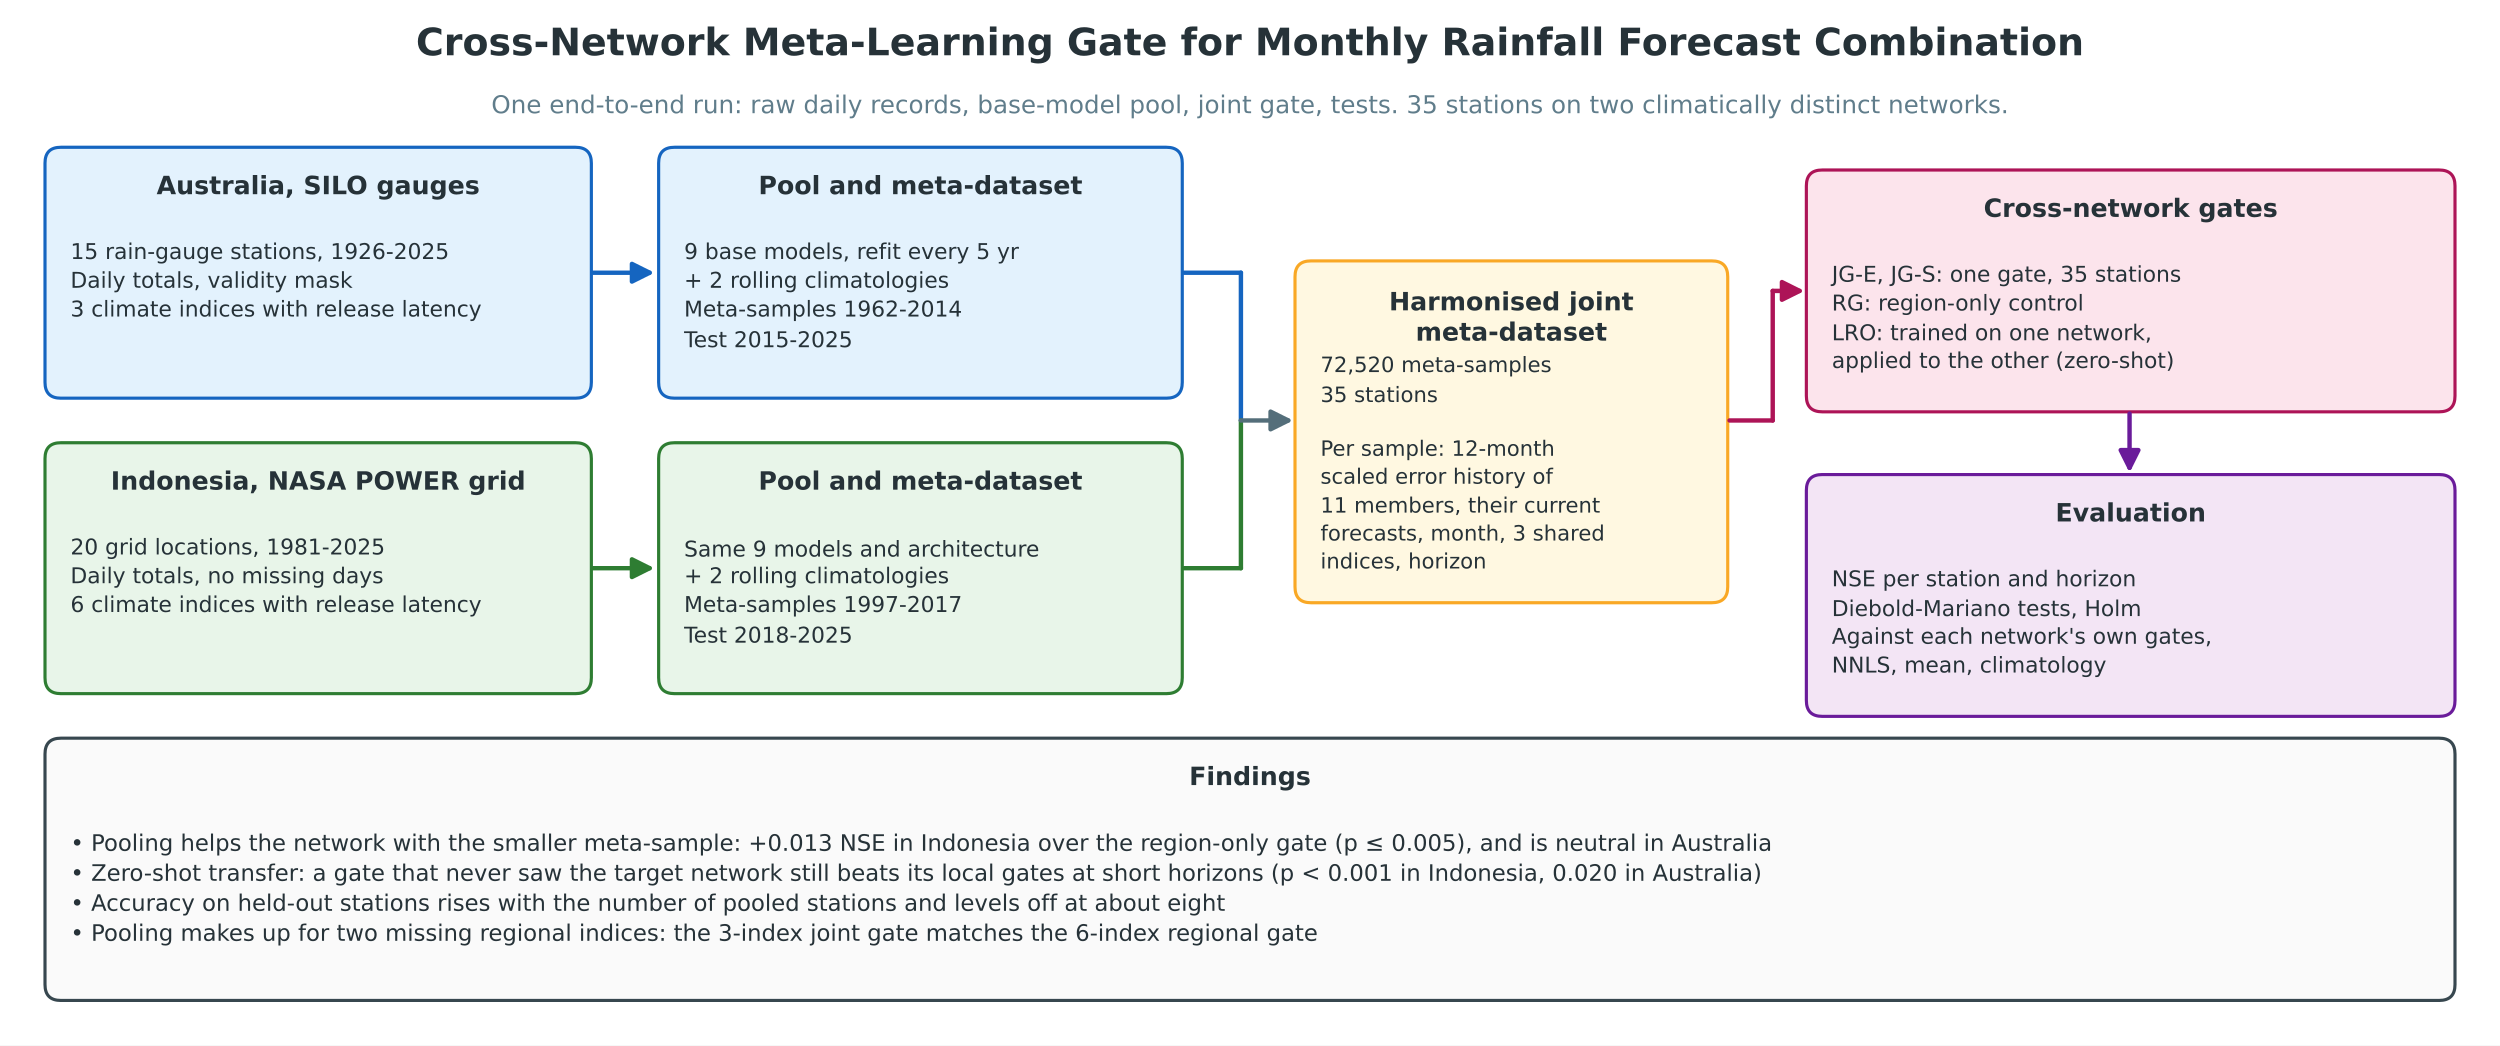
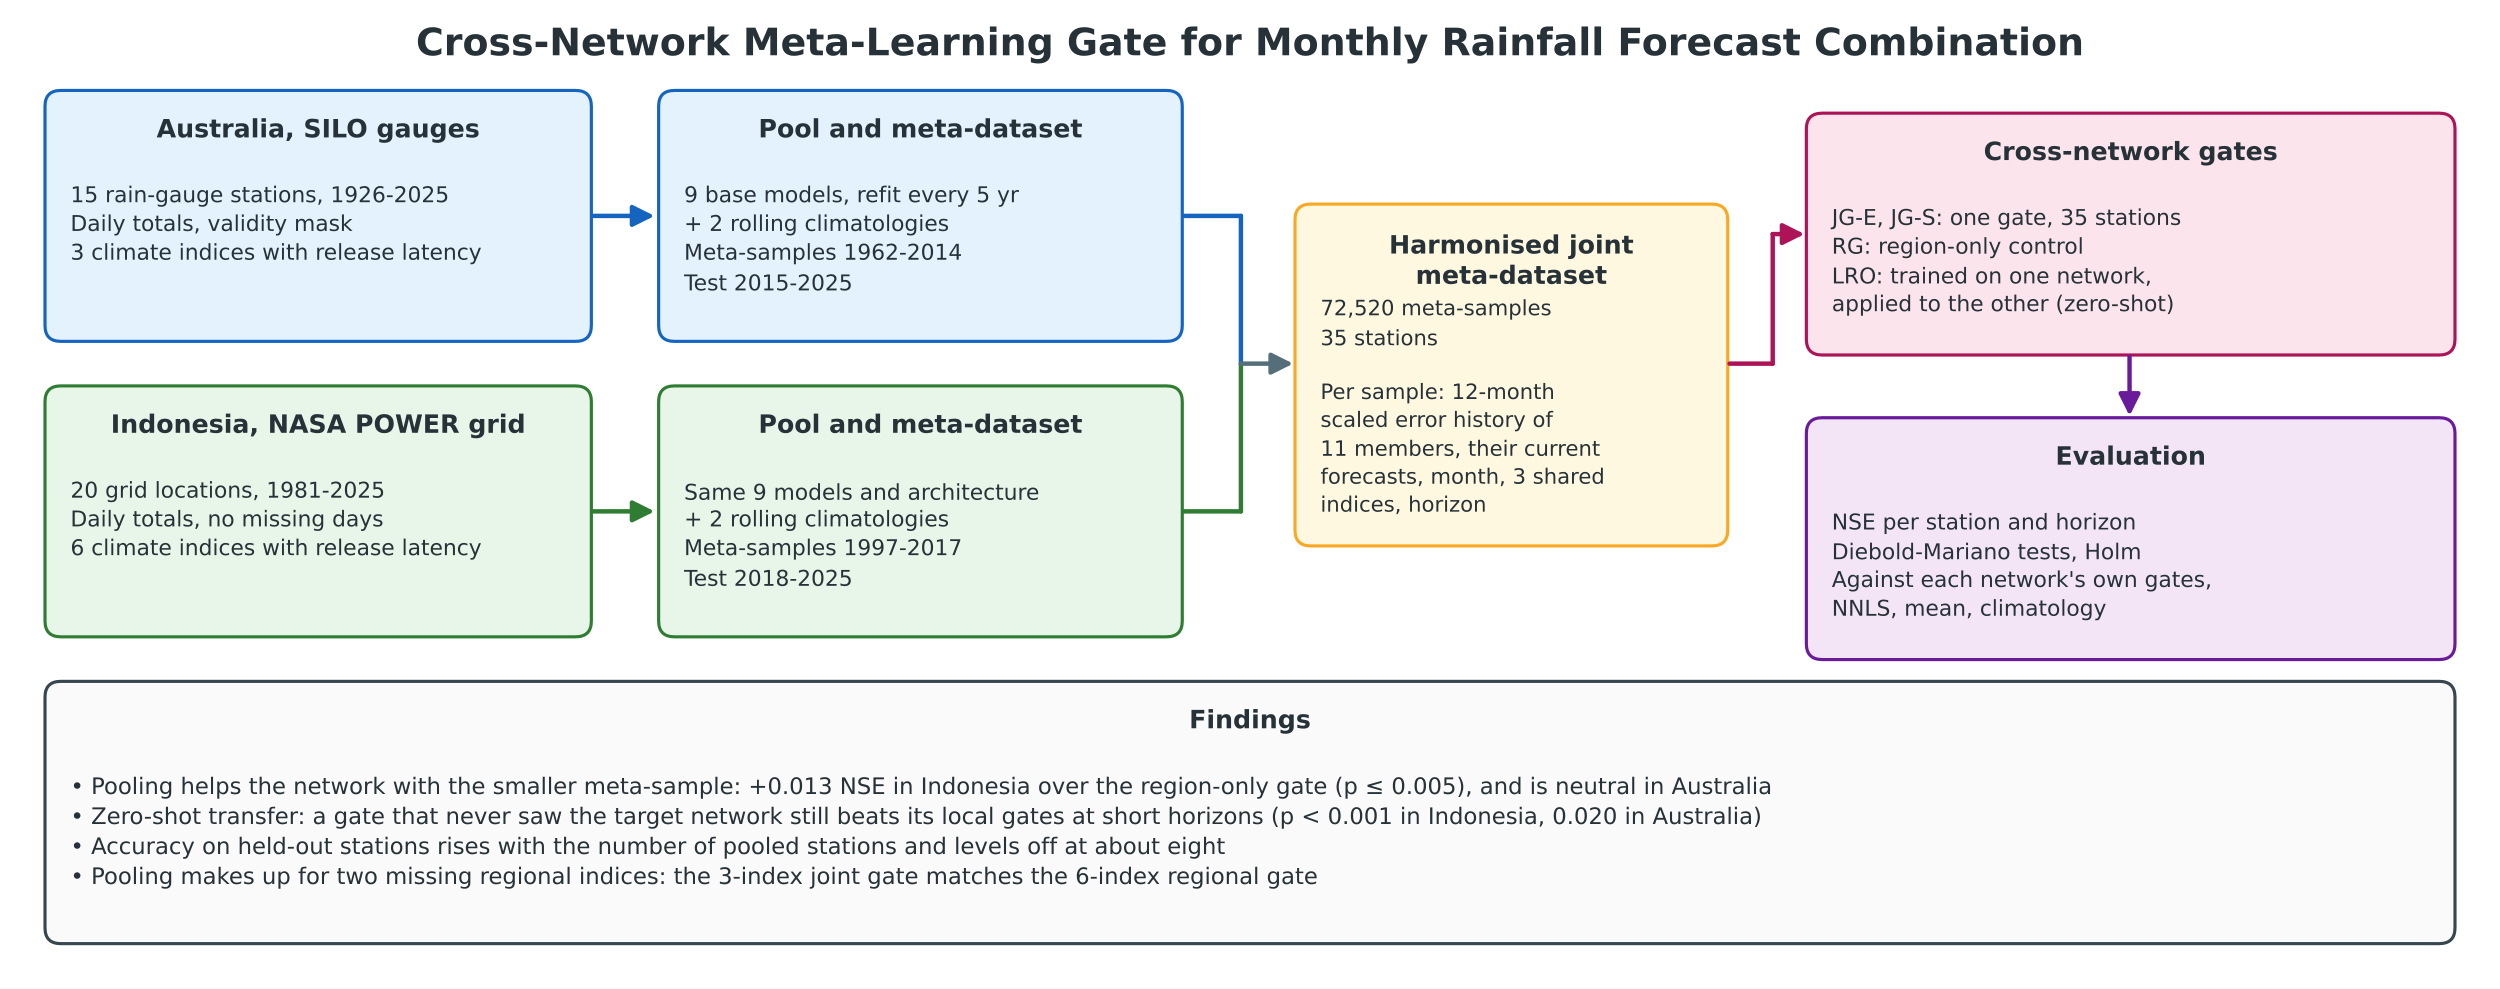
- <svg xmlns="http://www.w3.org/2000/svg" width="792pt" height="331.2pt" viewBox="0 0 792 331.2" version="1.1">
+ <svg xmlns="http://www.w3.org/2000/svg" width="792pt" height="313.2pt" viewBox="0 0 792 313.2" version="1.1">
  <defs>
    <style type="text/css">*{stroke-linejoin: round; stroke-linecap: butt}</style>
  </defs>
  <g id="figure_1">
    <g id="patch_1">
-       <path d="M 0 331.2  L 792 331.2  L 792 0  L 0 0  z " style="fill: #ffffff" />
+       <path d="M 0 313.2  L 792 313.2  L 792 0  L 0 0  z " style="fill: #ffffff" />
    </g>
    <g id="axes_1">
      <g id="patch_2">
-         <path d="M 19.296 126.144  L 182.304 126.144  Q 187.344 126.144 187.344 121.104  L 187.344 51.696  Q 187.344 46.656 182.304 46.656  L 19.296 46.656  Q 14.256 46.656 14.256 51.696  L 14.256 121.104  Q 14.256 126.144 19.296 126.144  z " clip-path="url(#pc59c029836)" style="fill: #e3f2fd; stroke: #1565c0; stroke-linejoin: miter" />
+         <path d="M 19.296 108.144  L 182.304 108.144  Q 187.344 108.144 187.344 103.104  L 187.344 33.696  Q 187.344 28.656 182.304 28.656  L 19.296 28.656  Q 14.256 28.656 14.256 33.696  L 14.256 103.104  Q 14.256 108.144 19.296 108.144  z " clip-path="url(#pdf85db0cff)" style="fill: #e3f2fd; stroke: #1565c0; stroke-linejoin: miter" />
      </g>
      <g id="patch_3">
-         <path d="M 213.696 126.144  L 369.504 126.144  Q 374.544 126.144 374.544 121.104  L 374.544 51.696  Q 374.544 46.656 369.504 46.656  L 213.696 46.656  Q 208.656 46.656 208.656 51.696  L 208.656 121.104  Q 208.656 126.144 213.696 126.144  z " clip-path="url(#pc59c029836)" style="fill: #e3f2fd; stroke: #1565c0; stroke-linejoin: miter" />
+         <path d="M 213.696 108.144  L 369.504 108.144  Q 374.544 108.144 374.544 103.104  L 374.544 33.696  Q 374.544 28.656 369.504 28.656  L 213.696 28.656  Q 208.656 28.656 208.656 33.696  L 208.656 103.104  Q 208.656 108.144 213.696 108.144  z " clip-path="url(#pdf85db0cff)" style="fill: #e3f2fd; stroke: #1565c0; stroke-linejoin: miter" />
      </g>
      <g id="patch_4">
-         <path d="M 19.296 219.744  L 182.304 219.744  Q 187.344 219.744 187.344 214.704  L 187.344 145.296  Q 187.344 140.256 182.304 140.256  L 19.296 140.256  Q 14.256 140.256 14.256 145.296  L 14.256 214.704  Q 14.256 219.744 19.296 219.744  z " clip-path="url(#pc59c029836)" style="fill: #e8f5e9; stroke: #2e7d32; stroke-linejoin: miter" />
+         <path d="M 19.296 201.744  L 182.304 201.744  Q 187.344 201.744 187.344 196.704  L 187.344 127.296  Q 187.344 122.256 182.304 122.256  L 19.296 122.256  Q 14.256 122.256 14.256 127.296  L 14.256 196.704  Q 14.256 201.744 19.296 201.744  z " clip-path="url(#pdf85db0cff)" style="fill: #e8f5e9; stroke: #2e7d32; stroke-linejoin: miter" />
      </g>
      <g id="patch_5">
-         <path d="M 213.696 219.744  L 369.504 219.744  Q 374.544 219.744 374.544 214.704  L 374.544 145.296  Q 374.544 140.256 369.504 140.256  L 213.696 140.256  Q 208.656 140.256 208.656 145.296  L 208.656 214.704  Q 208.656 219.744 213.696 219.744  z " clip-path="url(#pc59c029836)" style="fill: #e8f5e9; stroke: #2e7d32; stroke-linejoin: miter" />
+         <path d="M 213.696 201.744  L 369.504 201.744  Q 374.544 201.744 374.544 196.704  L 374.544 127.296  Q 374.544 122.256 369.504 122.256  L 213.696 122.256  Q 208.656 122.256 208.656 127.296  L 208.656 196.704  Q 208.656 201.744 213.696 201.744  z " clip-path="url(#pdf85db0cff)" style="fill: #e8f5e9; stroke: #2e7d32; stroke-linejoin: miter" />
      </g>
      <g id="patch_6">
-         <path d="M 187.92 86.4  Q 197.64 86.4 205.795 86.4  " clip-path="url(#pc59c029836)" style="fill: none; stroke: #1565c0; stroke-width: 1.4; stroke-linecap: round" />
-         <path d="M 200.195 83.6  L 205.795 86.4  L 200.195 89.2  z " clip-path="url(#pc59c029836)" style="fill: #1565c0; stroke: #1565c0; stroke-width: 1.4; stroke-linecap: round" />
+         <path d="M 187.92 68.4  Q 197.64 68.4 205.795 68.4  " clip-path="url(#pdf85db0cff)" style="fill: none; stroke: #1565c0; stroke-width: 1.4; stroke-linecap: round" />
+         <path d="M 200.195 65.6  L 205.795 68.4  L 200.195 71.2  z " clip-path="url(#pdf85db0cff)" style="fill: #1565c0; stroke: #1565c0; stroke-width: 1.4; stroke-linecap: round" />
      </g>
      <g id="patch_7">
-         <path d="M 187.92 180  Q 197.64 180 205.795 180  " clip-path="url(#pc59c029836)" style="fill: none; stroke: #2e7d32; stroke-width: 1.4; stroke-linecap: round" />
-         <path d="M 200.195 177.2  L 205.795 180  L 200.195 182.8  z " clip-path="url(#pc59c029836)" style="fill: #2e7d32; stroke: #2e7d32; stroke-width: 1.4; stroke-linecap: round" />
+         <path d="M 187.92 162  Q 197.64 162 205.795 162  " clip-path="url(#pdf85db0cff)" style="fill: none; stroke: #2e7d32; stroke-width: 1.4; stroke-linecap: round" />
+         <path d="M 200.195 159.2  L 205.795 162  L 200.195 164.8  z " clip-path="url(#pdf85db0cff)" style="fill: #2e7d32; stroke: #2e7d32; stroke-width: 1.4; stroke-linecap: round" />
      </g>
      <g id="line2d_1">
-         <path d="M 375.12 86.4  L 393.12 86.4  " clip-path="url(#pc59c029836)" style="fill: none; stroke: #1565c0; stroke-width: 1.4; stroke-linecap: round" />
+         <path d="M 375.12 68.4  L 393.12 68.4  " clip-path="url(#pdf85db0cff)" style="fill: none; stroke: #1565c0; stroke-width: 1.4; stroke-linecap: round" />
      </g>
      <g id="line2d_2">
-         <path d="M 375.12 180  L 393.12 180  " clip-path="url(#pc59c029836)" style="fill: none; stroke: #2e7d32; stroke-width: 1.4; stroke-linecap: round" />
+         <path d="M 375.12 162  L 393.12 162  " clip-path="url(#pdf85db0cff)" style="fill: none; stroke: #2e7d32; stroke-width: 1.4; stroke-linecap: round" />
      </g>
      <g id="line2d_3">
-         <path d="M 393.12 86.4  L 393.12 133.2  " clip-path="url(#pc59c029836)" style="fill: none; stroke: #1565c0; stroke-width: 1.4; stroke-linecap: round" />
+         <path d="M 393.12 68.4  L 393.12 115.2  " clip-path="url(#pdf85db0cff)" style="fill: none; stroke: #1565c0; stroke-width: 1.4; stroke-linecap: round" />
      </g>
      <g id="line2d_4">
-         <path d="M 393.12 133.2  L 393.12 180  " clip-path="url(#pc59c029836)" style="fill: none; stroke: #2e7d32; stroke-width: 1.4; stroke-linecap: round" />
+         <path d="M 393.12 115.2  L 393.12 162  " clip-path="url(#pdf85db0cff)" style="fill: none; stroke: #2e7d32; stroke-width: 1.4; stroke-linecap: round" />
      </g>
      <g id="patch_8">
-         <path d="M 393.12 133.2  Q 401.4 133.2 408.115 133.2  " clip-path="url(#pc59c029836)" style="fill: none; stroke: #546e7a; stroke-width: 1.4; stroke-linecap: round" />
-         <path d="M 402.515 130.4  L 408.115 133.2  L 402.515 136  z " clip-path="url(#pc59c029836)" style="fill: #546e7a; stroke: #546e7a; stroke-width: 1.4; stroke-linecap: round" />
+         <path d="M 393.12 115.2  Q 401.4 115.2 408.115 115.2  " clip-path="url(#pdf85db0cff)" style="fill: none; stroke: #546e7a; stroke-width: 1.4; stroke-linecap: round" />
+         <path d="M 402.515 112.4  L 408.115 115.2  L 402.515 118  z " clip-path="url(#pdf85db0cff)" style="fill: #546e7a; stroke: #546e7a; stroke-width: 1.4; stroke-linecap: round" />
      </g>
      <g id="patch_9">
-         <path d="M 415.296 190.944  L 542.304 190.944  Q 547.344 190.944 547.344 185.904  L 547.344 87.696  Q 547.344 82.656 542.304 82.656  L 415.296 82.656  Q 410.256 82.656 410.256 87.696  L 410.256 185.904  Q 410.256 190.944 415.296 190.944  z " clip-path="url(#pc59c029836)" style="fill: #fff8e1; stroke: #f9a825; stroke-linejoin: miter" />
+         <path d="M 415.296 172.944  L 542.304 172.944  Q 547.344 172.944 547.344 167.904  L 547.344 69.696  Q 547.344 64.656 542.304 64.656  L 415.296 64.656  Q 410.256 64.656 410.256 69.696  L 410.256 167.904  Q 410.256 172.944 415.296 172.944  z " clip-path="url(#pdf85db0cff)" style="fill: #fff8e1; stroke: #f9a825; stroke-linejoin: miter" />
      </g>
      <g id="line2d_5">
-         <path d="M 547.92 133.2  L 561.6 133.2  " clip-path="url(#pc59c029836)" style="fill: none; stroke: #ad1457; stroke-width: 1.4; stroke-linecap: round" />
+         <path d="M 547.92 115.2  L 561.6 115.2  " clip-path="url(#pdf85db0cff)" style="fill: none; stroke: #ad1457; stroke-width: 1.4; stroke-linecap: round" />
      </g>
      <g id="line2d_6">
-         <path d="M 561.6 133.2  L 561.6 92.16  " clip-path="url(#pc59c029836)" style="fill: none; stroke: #ad1457; stroke-width: 1.4; stroke-linecap: round" />
+         <path d="M 561.6 115.2  L 561.6 74.16  " clip-path="url(#pdf85db0cff)" style="fill: none; stroke: #ad1457; stroke-width: 1.4; stroke-linecap: round" />
      </g>
      <g id="patch_10">
-         <path d="M 561.6 92.16  Q 566.64 92.16 570.115 92.16  " clip-path="url(#pc59c029836)" style="fill: none; stroke: #ad1457; stroke-width: 1.4; stroke-linecap: round" />
-         <path d="M 564.515 89.36  L 570.115 92.16  L 564.515 94.96  z " clip-path="url(#pc59c029836)" style="fill: #ad1457; stroke: #ad1457; stroke-width: 1.4; stroke-linecap: round" />
+         <path d="M 561.6 74.16  Q 566.64 74.16 570.115 74.16  " clip-path="url(#pdf85db0cff)" style="fill: none; stroke: #ad1457; stroke-width: 1.4; stroke-linecap: round" />
+         <path d="M 564.515 71.36  L 570.115 74.16  L 564.515 76.96  z " clip-path="url(#pdf85db0cff)" style="fill: #ad1457; stroke: #ad1457; stroke-width: 1.4; stroke-linecap: round" />
      </g>
      <g id="patch_11">
-         <path d="M 577.296 130.464  L 772.704 130.464  Q 777.744 130.464 777.744 125.424  L 777.744 58.896  Q 777.744 53.856 772.704 53.856  L 577.296 53.856  Q 572.256 53.856 572.256 58.896  L 572.256 125.424  Q 572.256 130.464 577.296 130.464  z " clip-path="url(#pc59c029836)" style="fill: #fce4ec; stroke: #ad1457; stroke-linejoin: miter" />
+         <path d="M 577.296 112.464  L 772.704 112.464  Q 777.744 112.464 777.744 107.424  L 777.744 40.896  Q 777.744 35.856 772.704 35.856  L 577.296 35.856  Q 572.256 35.856 572.256 40.896  L 572.256 107.424  Q 572.256 112.464 577.296 112.464  z " clip-path="url(#pdf85db0cff)" style="fill: #fce4ec; stroke: #ad1457; stroke-linejoin: miter" />
      </g>
      <g id="patch_12">
-         <path d="M 674.64 131.04  Q 674.64 140.4 674.64 148.195  " clip-path="url(#pc59c029836)" style="fill: none; stroke: #6a1b9a; stroke-width: 1.4; stroke-linecap: round" />
-         <path d="M 677.44 142.595  L 674.64 148.195  L 671.84 142.595  z " clip-path="url(#pc59c029836)" style="fill: #6a1b9a; stroke: #6a1b9a; stroke-width: 1.4; stroke-linecap: round" />
+         <path d="M 674.64 113.04  Q 674.64 122.4 674.64 130.195  " clip-path="url(#pdf85db0cff)" style="fill: none; stroke: #6a1b9a; stroke-width: 1.4; stroke-linecap: round" />
+         <path d="M 677.44 124.595  L 674.64 130.195  L 671.84 124.595  z " clip-path="url(#pdf85db0cff)" style="fill: #6a1b9a; stroke: #6a1b9a; stroke-width: 1.4; stroke-linecap: round" />
      </g>
      <g id="patch_13">
-         <path d="M 577.296 226.944  L 772.704 226.944  Q 777.744 226.944 777.744 221.904  L 777.744 155.376  Q 777.744 150.336 772.704 150.336  L 577.296 150.336  Q 572.256 150.336 572.256 155.376  L 572.256 221.904  Q 572.256 226.944 577.296 226.944  z " clip-path="url(#pc59c029836)" style="fill: #f3e5f5; stroke: #6a1b9a; stroke-linejoin: miter" />
+         <path d="M 577.296 208.944  L 772.704 208.944  Q 777.744 208.944 777.744 203.904  L 777.744 137.376  Q 777.744 132.336 772.704 132.336  L 577.296 132.336  Q 572.256 132.336 572.256 137.376  L 572.256 203.904  Q 572.256 208.944 577.296 208.944  z " clip-path="url(#pdf85db0cff)" style="fill: #f3e5f5; stroke: #6a1b9a; stroke-linejoin: miter" />
      </g>
      <g id="patch_14">
-         <path d="M 19.296 316.944  L 772.704 316.944  Q 777.744 316.944 777.744 311.904  L 777.744 238.896  Q 777.744 233.856 772.704 233.856  L 19.296 233.856  Q 14.256 233.856 14.256 238.896  L 14.256 311.904  Q 14.256 316.944 19.296 316.944  z " clip-path="url(#pc59c029836)" style="fill: #fafafa; stroke: #37474f; stroke-linejoin: miter" />
+         <path d="M 19.296 298.944  L 772.704 298.944  Q 777.744 298.944 777.744 293.904  L 777.744 220.896  Q 777.744 215.856 772.704 215.856  L 19.296 215.856  Q 14.256 215.856 14.256 220.896  L 14.256 293.904  Q 14.256 298.944 19.296 298.944  z " clip-path="url(#pdf85db0cff)" style="fill: #fafafa; stroke: #37474f; stroke-linejoin: miter" />
      </g>
      <g id="text_1">
        <text style="font-weight: 700; font-size: 12px; font-family: 'DejaVu Sans'; text-anchor: middle; fill: #263238" x="396" y="17.518" transform="rotate(-0 396 17.51766)">Cross-Network Meta-Learning Gate for Monthly Rainfall Forecast Combination</text>
      </g>
      <g id="text_2">
-         <text style="font-size: 7.8px; font-family: 'DejaVu Sans'; text-anchor: middle; fill: #607d8b" x="396" y="35.866" transform="rotate(-0 396 35.86648)">One end-to-end run: raw daily records, base-model pool, joint gate, tests. 35 stations on two climatically distinct networks.</text>
+         <text style="font-weight: 700; font-size: 8px; font-family: 'DejaVu Sans'; text-anchor: middle; fill: #263238" x="100.8" y="43.519" transform="rotate(-0 100.8 43.51875)">Australia, SILO gauges</text>
      </g>
      <g id="text_3">
-         <text style="font-weight: 700; font-size: 8px; font-family: 'DejaVu Sans'; text-anchor: middle; fill: #263238" x="100.8" y="61.519" transform="rotate(-0 100.8 61.51875)">Australia, SILO gauges</text>
+         <text style="font-size: 6.9px; font-family: 'DejaVu Sans'; fill: #263238" transform="translate(22.32 64.05797)">15 rain-gauge stations, 1926-2025</text>
+         <text style="font-size: 6.9px; font-family: 'DejaVu Sans'; fill: #263238" transform="translate(22.32 73.16597)">Daily totals, validity mask</text>
+         <text style="font-size: 6.9px; font-family: 'DejaVu Sans'; fill: #263238" transform="translate(22.32 82.27397)">3 climate indices with release latency</text>
      </g>
      <g id="text_4">
-         <text style="font-size: 6.9px; font-family: 'DejaVu Sans'; fill: #263238" transform="translate(22.32 82.05797)">15 rain-gauge stations, 1926-2025</text>
-         <text style="font-size: 6.9px; font-family: 'DejaVu Sans'; fill: #263238" transform="translate(22.32 91.16597)">Daily totals, validity mask</text>
-         <text style="font-size: 6.9px; font-family: 'DejaVu Sans'; fill: #263238" transform="translate(22.32 100.274)">3 climate indices with release latency</text>
+         <text style="font-weight: 700; font-size: 8px; font-family: 'DejaVu Sans'; text-anchor: middle; fill: #263238" x="291.6" y="43.519" transform="rotate(-0 291.6 43.51875)">Pool and meta-dataset</text>
      </g>
      <g id="text_5">
-         <text style="font-weight: 700; font-size: 8px; font-family: 'DejaVu Sans'; text-anchor: middle; fill: #263238" x="291.6" y="61.519" transform="rotate(-0 291.6 61.51875)">Pool and meta-dataset</text>
+         <text style="font-size: 6.9px; font-family: 'DejaVu Sans'; fill: #263238" transform="translate(216.72 64.05797)">9 base models, refit every 5 yr</text>
+         <text style="font-size: 6.9px; font-family: 'DejaVu Sans'; fill: #263238" transform="translate(216.72 73.16597)">+ 2 rolling climatologies</text>
+         <text style="font-size: 6.9px; font-family: 'DejaVu Sans'; fill: #263238" transform="translate(216.72 82.27397)">Meta-samples 1962-2014</text>
+         <text style="font-size: 6.9px; font-family: 'DejaVu Sans'; fill: #263238" transform="translate(216.72 91.98949)">Test 2015-2025</text>
      </g>
      <g id="text_6">
-         <text style="font-size: 6.9px; font-family: 'DejaVu Sans'; fill: #263238" transform="translate(216.72 82.05797)">9 base models, refit every 5 yr</text>
-         <text style="font-size: 6.9px; font-family: 'DejaVu Sans'; fill: #263238" transform="translate(216.72 91.16597)">+ 2 rolling climatologies</text>
-         <text style="font-size: 6.9px; font-family: 'DejaVu Sans'; fill: #263238" transform="translate(216.72 100.274)">Meta-samples 1962-2014</text>
-         <text style="font-size: 6.9px; font-family: 'DejaVu Sans'; fill: #263238" transform="translate(216.72 109.9895)">Test 2015-2025</text>
+         <text style="font-weight: 700; font-size: 8px; font-family: 'DejaVu Sans'; text-anchor: middle; fill: #263238" x="100.8" y="137.119" transform="rotate(-0 100.8 137.1188)">Indonesia, NASA POWER grid</text>
      </g>
      <g id="text_7">
-         <text style="font-weight: 700; font-size: 8px; font-family: 'DejaVu Sans'; text-anchor: middle; fill: #263238" x="100.8" y="155.119" transform="rotate(-0 100.8 155.1188)">Indonesia, NASA POWER grid</text>
+         <text style="font-size: 6.9px; font-family: 'DejaVu Sans'; fill: #263238" transform="translate(22.32 157.658)">20 grid locations, 1981-2025</text>
+         <text style="font-size: 6.9px; font-family: 'DejaVu Sans'; fill: #263238" transform="translate(22.32 166.766)">Daily totals, no missing days</text>
+         <text style="font-size: 6.9px; font-family: 'DejaVu Sans'; fill: #263238" transform="translate(22.32 175.874)">6 climate indices with release latency</text>
      </g>
      <g id="text_8">
-         <text style="font-size: 6.9px; font-family: 'DejaVu Sans'; fill: #263238" transform="translate(22.32 175.658)">20 grid locations, 1981-2025</text>
-         <text style="font-size: 6.9px; font-family: 'DejaVu Sans'; fill: #263238" transform="translate(22.32 184.766)">Daily totals, no missing days</text>
-         <text style="font-size: 6.9px; font-family: 'DejaVu Sans'; fill: #263238" transform="translate(22.32 193.874)">6 climate indices with release latency</text>
+         <text style="font-weight: 700; font-size: 8px; font-family: 'DejaVu Sans'; text-anchor: middle; fill: #263238" x="291.6" y="137.119" transform="rotate(-0 291.6 137.1188)">Pool and meta-dataset</text>
      </g>
      <g id="text_9">
-         <text style="font-weight: 700; font-size: 8px; font-family: 'DejaVu Sans'; text-anchor: middle; fill: #263238" x="291.6" y="155.119" transform="rotate(-0 291.6 155.1188)">Pool and meta-dataset</text>
+         <text style="font-size: 6.9px; font-family: 'DejaVu Sans'; fill: #263238" transform="translate(216.72 158.3264)">Same 9 models and architecture</text>
+         <text style="font-size: 6.9px; font-family: 'DejaVu Sans'; fill: #263238" transform="translate(216.72 166.766)">+ 2 rolling climatologies</text>
+         <text style="font-size: 6.9px; font-family: 'DejaVu Sans'; fill: #263238" transform="translate(216.72 175.874)">Meta-samples 1997-2017</text>
+         <text style="font-size: 6.9px; font-family: 'DejaVu Sans'; fill: #263238" transform="translate(216.72 185.5895)">Test 2018-2025</text>
      </g>
      <g id="text_10">
-         <text style="font-size: 6.9px; font-family: 'DejaVu Sans'; fill: #263238" transform="translate(216.72 176.3264)">Same 9 models and architecture</text>
-         <text style="font-size: 6.9px; font-family: 'DejaVu Sans'; fill: #263238" transform="translate(216.72 184.766)">+ 2 rolling climatologies</text>
-         <text style="font-size: 6.9px; font-family: 'DejaVu Sans'; fill: #263238" transform="translate(216.72 193.874)">Meta-samples 1997-2017</text>
-         <text style="font-size: 6.9px; font-family: 'DejaVu Sans'; fill: #263238" transform="translate(216.72 203.5895)">Test 2018-2025</text>
+         <text style="font-weight: 700; font-size: 8px; font-family: 'DejaVu Sans'; fill: #263238" transform="translate(440.0462 80.31953)">Harmonised joint</text>
+         <text style="font-weight: 700; font-size: 8px; font-family: 'DejaVu Sans'; fill: #263238" transform="translate(448.4681 89.92172)">meta-dataset</text>
      </g>
      <g id="text_11">
-         <text style="font-weight: 700; font-size: 8px; font-family: 'DejaVu Sans'; fill: #263238" transform="translate(440.0462 98.31953)">Harmonised joint</text>
-         <text style="font-weight: 700; font-size: 8px; font-family: 'DejaVu Sans'; fill: #263238" transform="translate(448.4681 107.9217)">meta-dataset</text>
+         <text style="font-size: 6.7px; font-family: 'DejaVu Sans'; fill: #263238" transform="translate(418.32 99.87078)">72,520 meta-samples</text>
+         <text style="font-size: 6.7px; font-family: 'DejaVu Sans'; fill: #263238" transform="translate(418.32 109.3638)">35 stations</text>
+         <text style="font-size: 6.7px; font-family: 'DejaVu Sans'; fill: #263238" transform="translate(418.32 115.71)" />
+         <text style="font-size: 6.7px; font-family: 'DejaVu Sans'; fill: #263238" transform="translate(418.32 126.4028)">Per sample: 12-month</text>
+         <text style="font-size: 6.7px; font-family: 'DejaVu Sans'; fill: #263238" transform="translate(418.32 135.2468)">scaled error history of</text>
+         <text style="font-size: 6.7px; font-family: 'DejaVu Sans'; fill: #263238" transform="translate(418.32 144.398)">11 members, their current</text>
+         <text style="font-size: 6.7px; font-family: 'DejaVu Sans'; fill: #263238" transform="translate(418.32 153.242)">forecasts, month, 3 shared</text>
+         <text style="font-size: 6.7px; font-family: 'DejaVu Sans'; fill: #263238" transform="translate(418.32 162.086)">indices, horizon</text>
      </g>
      <g id="text_12">
-         <text style="font-size: 6.7px; font-family: 'DejaVu Sans'; fill: #263238" transform="translate(418.32 117.8708)">72,520 meta-samples</text>
-         <text style="font-size: 6.7px; font-family: 'DejaVu Sans'; fill: #263238" transform="translate(418.32 127.3638)">35 stations</text>
-         <text style="font-size: 6.7px; font-family: 'DejaVu Sans'; fill: #263238" transform="translate(418.32 133.71)" />
-         <text style="font-size: 6.7px; font-family: 'DejaVu Sans'; fill: #263238" transform="translate(418.32 144.4028)">Per sample: 12-month</text>
-         <text style="font-size: 6.7px; font-family: 'DejaVu Sans'; fill: #263238" transform="translate(418.32 153.2468)">scaled error history of</text>
-         <text style="font-size: 6.7px; font-family: 'DejaVu Sans'; fill: #263238" transform="translate(418.32 162.398)">11 members, their current</text>
-         <text style="font-size: 6.7px; font-family: 'DejaVu Sans'; fill: #263238" transform="translate(418.32 171.242)">forecasts, month, 3 shared</text>
-         <text style="font-size: 6.7px; font-family: 'DejaVu Sans'; fill: #263238" transform="translate(418.32 180.086)">indices, horizon</text>
+         <text style="font-weight: 700; font-size: 8px; font-family: 'DejaVu Sans'; text-anchor: middle; fill: #263238" x="675" y="50.719" transform="rotate(-0 675 50.71875)">Cross-network gates</text>
      </g>
      <g id="text_13">
-         <text style="font-weight: 700; font-size: 8px; font-family: 'DejaVu Sans'; text-anchor: middle; fill: #263238" x="675" y="68.719" transform="rotate(-0 675 68.71875)">Cross-network gates</text>
+         <text style="font-size: 6.9px; font-family: 'DejaVu Sans'; fill: #263238" transform="translate(580.32 71.25797)">JG-E, JG-S: one gate, 35 stations</text>
+         <text style="font-size: 6.9px; font-family: 'DejaVu Sans'; fill: #263238" transform="translate(580.32 80.36597)">RG: region-only control</text>
+         <text style="font-size: 6.9px; font-family: 'DejaVu Sans'; fill: #263238" transform="translate(580.32 89.7904)">LRO: trained on one network,</text>
+         <text style="font-size: 6.9px; font-family: 'DejaVu Sans'; fill: #263238" transform="translate(580.32 98.58197)">   applied to the other (zero-shot)</text>
      </g>
      <g id="text_14">
-         <text style="font-size: 6.9px; font-family: 'DejaVu Sans'; fill: #263238" transform="translate(580.32 89.25797)">JG-E, JG-S: one gate, 35 stations</text>
-         <text style="font-size: 6.9px; font-family: 'DejaVu Sans'; fill: #263238" transform="translate(580.32 98.36597)">RG: region-only control</text>
-         <text style="font-size: 6.9px; font-family: 'DejaVu Sans'; fill: #263238" transform="translate(580.32 107.7904)">LRO: trained on one network,</text>
-         <text style="font-size: 6.9px; font-family: 'DejaVu Sans'; fill: #263238" transform="translate(580.32 116.582)">   applied to the other (zero-shot)</text>
+         <text style="font-weight: 700; font-size: 8px; font-family: 'DejaVu Sans'; text-anchor: middle; fill: #263238" x="675" y="147.199" transform="rotate(-0 675 147.1987)">Evaluation</text>
      </g>
      <g id="text_15">
-         <text style="font-weight: 700; font-size: 8px; font-family: 'DejaVu Sans'; text-anchor: middle; fill: #263238" x="675" y="165.199" transform="rotate(-0 675 165.1987)">Evaluation</text>
+         <text style="font-size: 6.9px; font-family: 'DejaVu Sans'; fill: #263238" transform="translate(580.32 167.738)">NSE per station and horizon</text>
+         <text style="font-size: 6.9px; font-family: 'DejaVu Sans'; fill: #263238" transform="translate(580.32 177.1624)">Diebold-Mariano tests, Holm</text>
+         <text style="font-size: 6.9px; font-family: 'DejaVu Sans'; fill: #263238" transform="translate(580.32 185.954)">Against each network's own gates,</text>
+         <text style="font-size: 6.9px; font-family: 'DejaVu Sans'; fill: #263238" transform="translate(580.32 195.062)">   NNLS, mean, climatology</text>
      </g>
      <g id="text_16">
-         <text style="font-size: 6.9px; font-family: 'DejaVu Sans'; fill: #263238" transform="translate(580.32 185.738)">NSE per station and horizon</text>
-         <text style="font-size: 6.9px; font-family: 'DejaVu Sans'; fill: #263238" transform="translate(580.32 195.1624)">Diebold-Mariano tests, Holm</text>
-         <text style="font-size: 6.9px; font-family: 'DejaVu Sans'; fill: #263238" transform="translate(580.32 203.954)">Against each network's own gates,</text>
-         <text style="font-size: 6.9px; font-family: 'DejaVu Sans'; fill: #263238" transform="translate(580.32 213.062)">   NNLS, mean, climatology</text>
+         <text style="font-weight: 700; font-size: 8px; font-family: 'DejaVu Sans'; text-anchor: middle; fill: #263238" x="396" y="230.719" transform="rotate(-0 396 230.7188)">Findings</text>
      </g>
      <g id="text_17">
-         <text style="font-weight: 700; font-size: 8px; font-family: 'DejaVu Sans'; text-anchor: middle; fill: #263238" x="396" y="248.719" transform="rotate(-0 396 248.7188)">Findings</text>
-       </g>
-       <g id="text_18">
-         <text style="font-size: 7.2px; font-family: 'DejaVu Sans'; fill: #263238" transform="translate(22.32 269.5387)">• Pooling helps the network with the smaller meta-sample: +0.013 NSE in Indonesia over the region-only gate (p ≤ 0.005), and is neutral in Australia</text>
-         <text style="font-size: 7.2px; font-family: 'DejaVu Sans'; fill: #263238" transform="translate(22.32 279.0428)">• Zero-shot transfer: a gate that never saw the target network still beats its local gates at short horizons (p &lt; 0.001 in Indonesia, 0.020 in Australia)</text>
-         <text style="font-size: 7.2px; font-family: 'DejaVu Sans'; fill: #263238" transform="translate(22.32 288.5467)">• Accuracy on held-out stations rises with the number of pooled stations and levels off at about eight</text>
-         <text style="font-size: 7.2px; font-family: 'DejaVu Sans'; fill: #263238" transform="translate(22.32 298.0507)">• Pooling makes up for two missing regional indices: the 3-index joint gate matches the 6-index regional gate</text>
+         <text style="font-size: 7.2px; font-family: 'DejaVu Sans'; fill: #263238" transform="translate(22.32 251.5387)">• Pooling helps the network with the smaller meta-sample: +0.013 NSE in Indonesia over the region-only gate (p ≤ 0.005), and is neutral in Australia</text>
+         <text style="font-size: 7.2px; font-family: 'DejaVu Sans'; fill: #263238" transform="translate(22.32 261.0428)">• Zero-shot transfer: a gate that never saw the target network still beats its local gates at short horizons (p &lt; 0.001 in Indonesia, 0.020 in Australia)</text>
+         <text style="font-size: 7.2px; font-family: 'DejaVu Sans'; fill: #263238" transform="translate(22.32 270.5467)">• Accuracy on held-out stations rises with the number of pooled stations and levels off at about eight</text>
+         <text style="font-size: 7.2px; font-family: 'DejaVu Sans'; fill: #263238" transform="translate(22.32 280.0507)">• Pooling makes up for two missing regional indices: the 3-index joint gate matches the 6-index regional gate</text>
      </g>
    </g>
  </g>
  <defs>
-     <clipPath id="pc59c029836">
-       <rect x="0" y="0" width="792" height="331.2" />
+     <clipPath id="pdf85db0cff">
+       <rect x="0" y="0" width="792" height="313.2" />
    </clipPath>
  </defs>
</svg>
